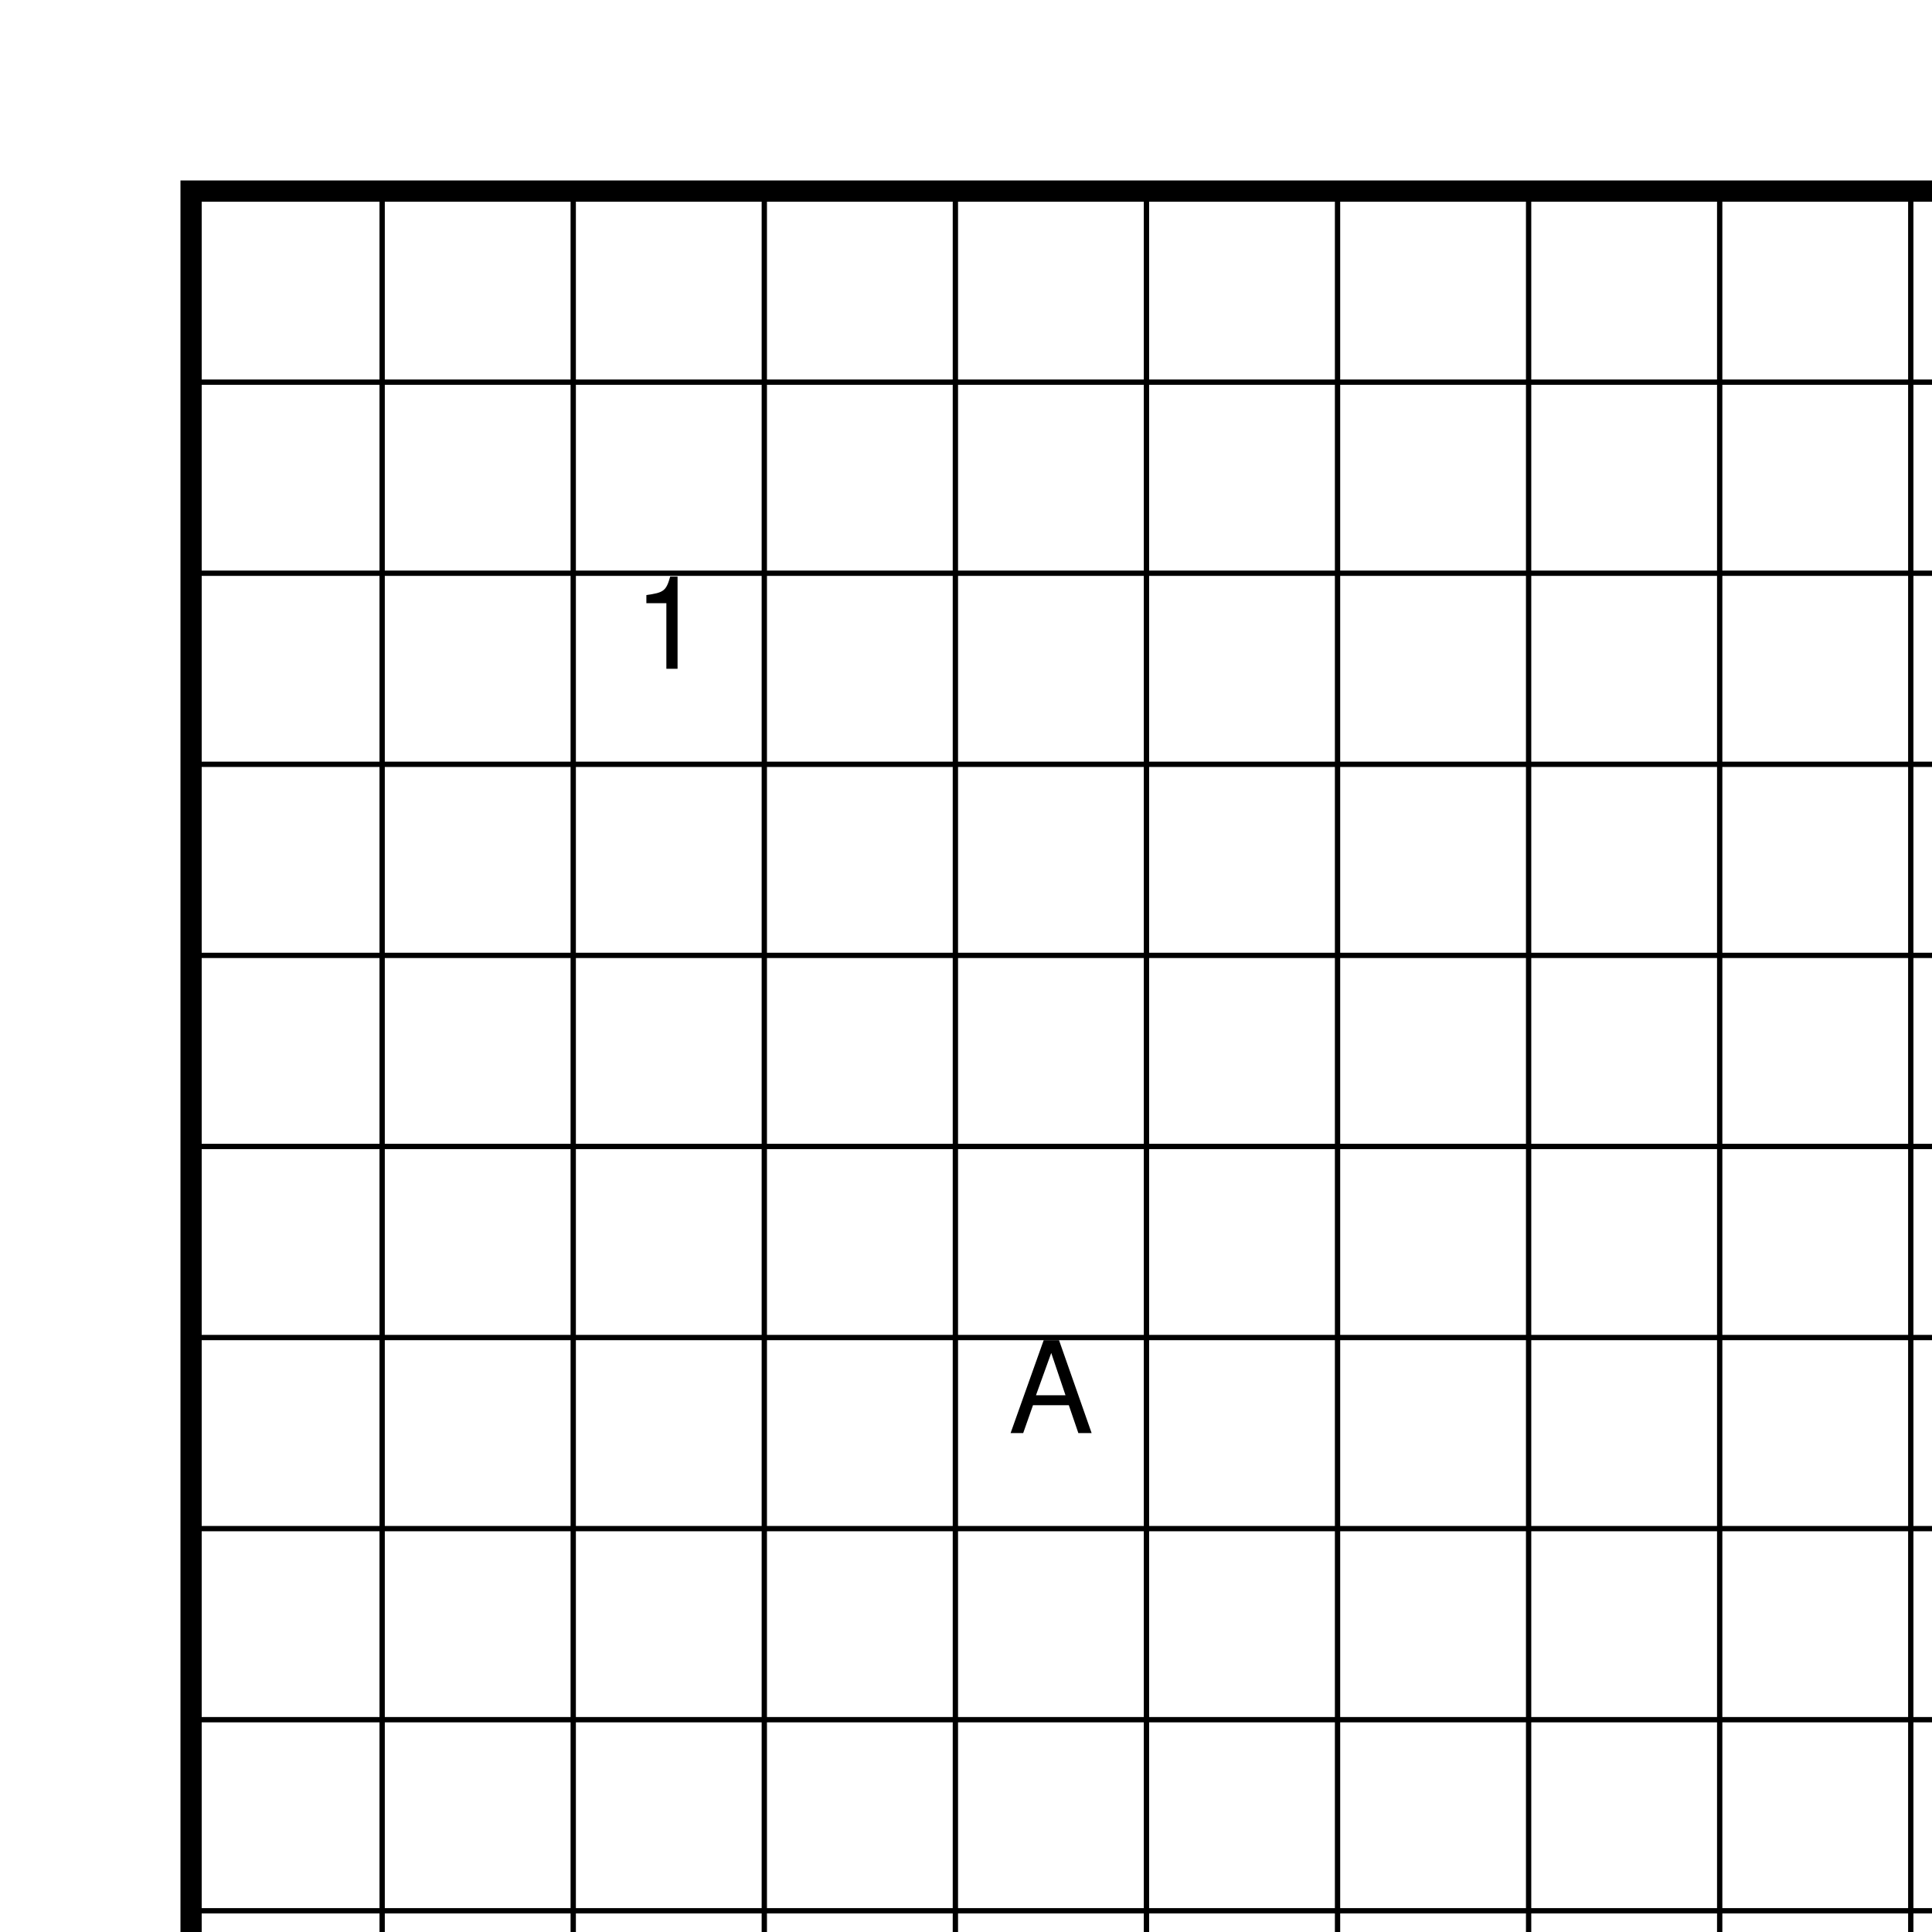
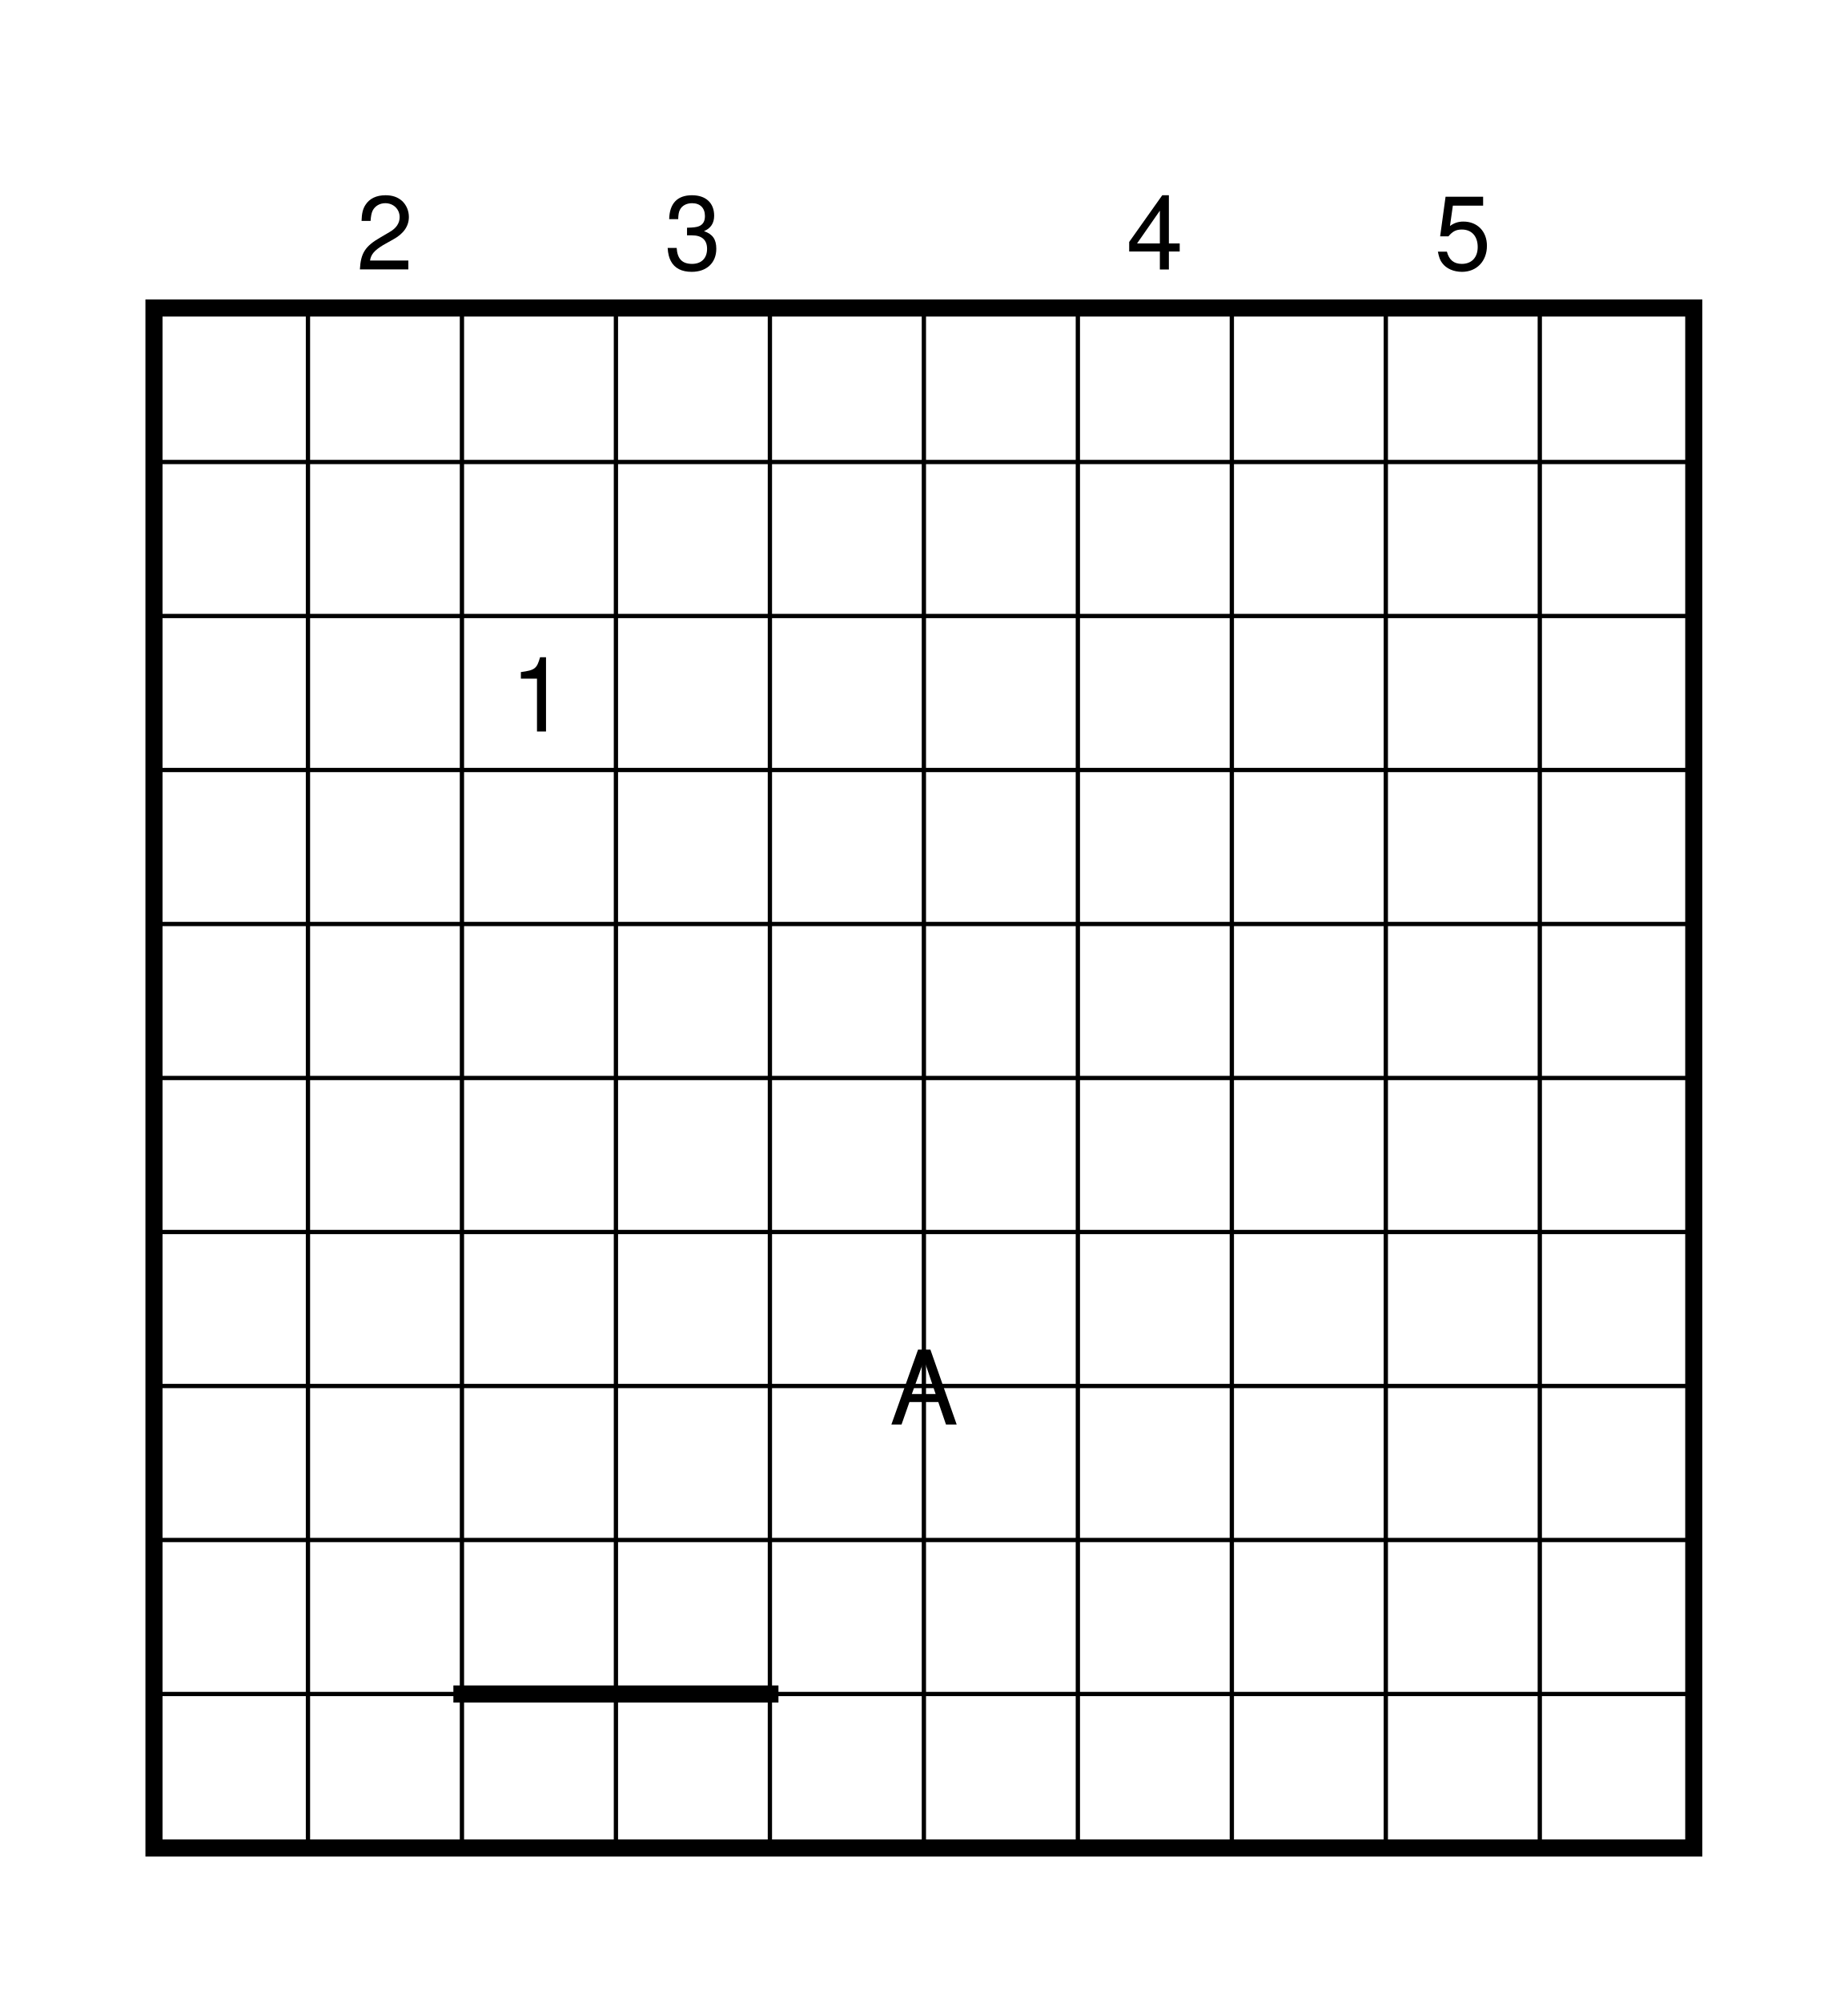
- <svg xmlns="http://www.w3.org/2000/svg">
-   <rect x="36" y="36" width="360" height="360" stroke="black" stroke-width="4" fill="none" />
-   <line x1="36" x2="396" y1="72" y2="72" stroke="black" stroke-width="1" />
-   <line x1="36" x2="396" y1="108" y2="108" stroke="black" stroke-width="1" />
-   <line x1="36" x2="396" y1="144" y2="144" stroke="black" stroke-width="1" />
-   <line x1="36" x2="396" y1="180" y2="180" stroke="black" stroke-width="1" />
-   <line x1="36" x2="396" y1="216" y2="216" stroke="black" stroke-width="1" />
-   <line x1="36" x2="396" y1="252" y2="252" stroke="black" stroke-width="1" />
-   <line x1="36" x2="396" y1="288" y2="288" stroke="black" stroke-width="1" />
-   <line x1="36" x2="396" y1="324" y2="324" stroke="black" stroke-width="1" />
-   <line x1="36" x2="396" y1="360" y2="360" stroke="black" stroke-width="1" />
-   <line x1="72" x2="72" y1="36" y2="396" stroke="black" stroke-width="1" />
-   <line x1="108" x2="108" y1="36" y2="396" stroke="black" stroke-width="1" />
-   <line x1="144" x2="144" y1="36" y2="396" stroke="black" stroke-width="1" />
-   <line x1="180" x2="180" y1="36" y2="396" stroke="black" stroke-width="1" />
-   <line x1="216" x2="216" y1="36" y2="396" stroke="black" stroke-width="1" />
-   <line x1="252" x2="252" y1="36" y2="396" stroke="black" stroke-width="1" />
-   <line x1="288" x2="288" y1="36" y2="396" stroke="black" stroke-width="1" />
-   <line x1="324" x2="324" y1="36" y2="396" stroke="black" stroke-width="1" />
-   <line x1="360" x2="360" y1="36" y2="396" stroke="black" stroke-width="1" />
-   <text x="126" y="126" text-anchor="middle" alignment-baseline="central" style="font: 24px helvetica;">1</text>
-   <text x="198" y="270" text-anchor="middle" alignment-baseline="central" style="font: 24px helvetica;">A</text>
+ <svg xmlns="http://www.w3.org/2000/svg" viewBox="-36 -72 432 468">
+   <rect x="0" y="0" width="360" height="360" stroke="black" stroke-width="4" fill="none" />
+   <line x1="0" x2="360" y1="36" y2="36" stroke="black" stroke-linecap="square" stroke-width="1" />
+   <line x1="0" x2="360" y1="72" y2="72" stroke="black" stroke-linecap="square" stroke-width="1" />
+   <line x1="0" x2="360" y1="108" y2="108" stroke="black" stroke-linecap="square" stroke-width="1" />
+   <line x1="0" x2="360" y1="144" y2="144" stroke="black" stroke-linecap="square" stroke-width="1" />
+   <line x1="0" x2="360" y1="180" y2="180" stroke="black" stroke-linecap="square" stroke-width="1" />
+   <line x1="0" x2="360" y1="216" y2="216" stroke="black" stroke-linecap="square" stroke-width="1" />
+   <line x1="0" x2="360" y1="252" y2="252" stroke="black" stroke-linecap="square" stroke-width="1" />
+   <line x1="0" x2="360" y1="288" y2="288" stroke="black" stroke-linecap="square" stroke-width="1" />
+   <line x1="0" x2="360" y1="324" y2="324" stroke="black" stroke-linecap="square" stroke-width="1" />
+   <line x1="36" x2="36" y1="0" y2="360" stroke="black" stroke-linecap="square" stroke-width="1" />
+   <line x1="72" x2="72" y1="0" y2="360" stroke="black" stroke-linecap="square" stroke-width="1" />
+   <line x1="108" x2="108" y1="0" y2="360" stroke="black" stroke-linecap="square" stroke-width="1" />
+   <line x1="144" x2="144" y1="0" y2="360" stroke="black" stroke-linecap="square" stroke-width="1" />
+   <line x1="180" x2="180" y1="0" y2="360" stroke="black" stroke-linecap="square" stroke-width="1" />
+   <line x1="216" x2="216" y1="0" y2="360" stroke="black" stroke-linecap="square" stroke-width="1" />
+   <line x1="252" x2="252" y1="0" y2="360" stroke="black" stroke-linecap="square" stroke-width="1" />
+   <line x1="288" x2="288" y1="0" y2="360" stroke="black" stroke-linecap="square" stroke-width="1" />
+   <line x1="324" x2="324" y1="0" y2="360" stroke="black" stroke-linecap="square" stroke-width="1" />
+   <text x="54" y="-18" text-anchor="middle" dy="9" style="font: 24px helvetica;">2</text>
+   <text x="126" y="-18" text-anchor="middle" dy="9" style="font: 24px helvetica;">3</text>
+   <text x="234" y="-18" text-anchor="middle" dy="9" style="font: 24px helvetica;">4</text>
+   <text x="306" y="-18" text-anchor="middle" dy="9" style="font: 24px helvetica;">5</text>
+   <text x="90" y="90" text-anchor="middle" dy="9" style="font: 24px helvetica;">1</text>
+   <text x="180" y="252" text-anchor="middle" dy="9" style="font: 24px helvetica;">A</text>
+   <line x1="72" x2="144" y1="324" y2="324" stroke="black" stroke-linecap="square" stroke-width="4" />
</svg>
